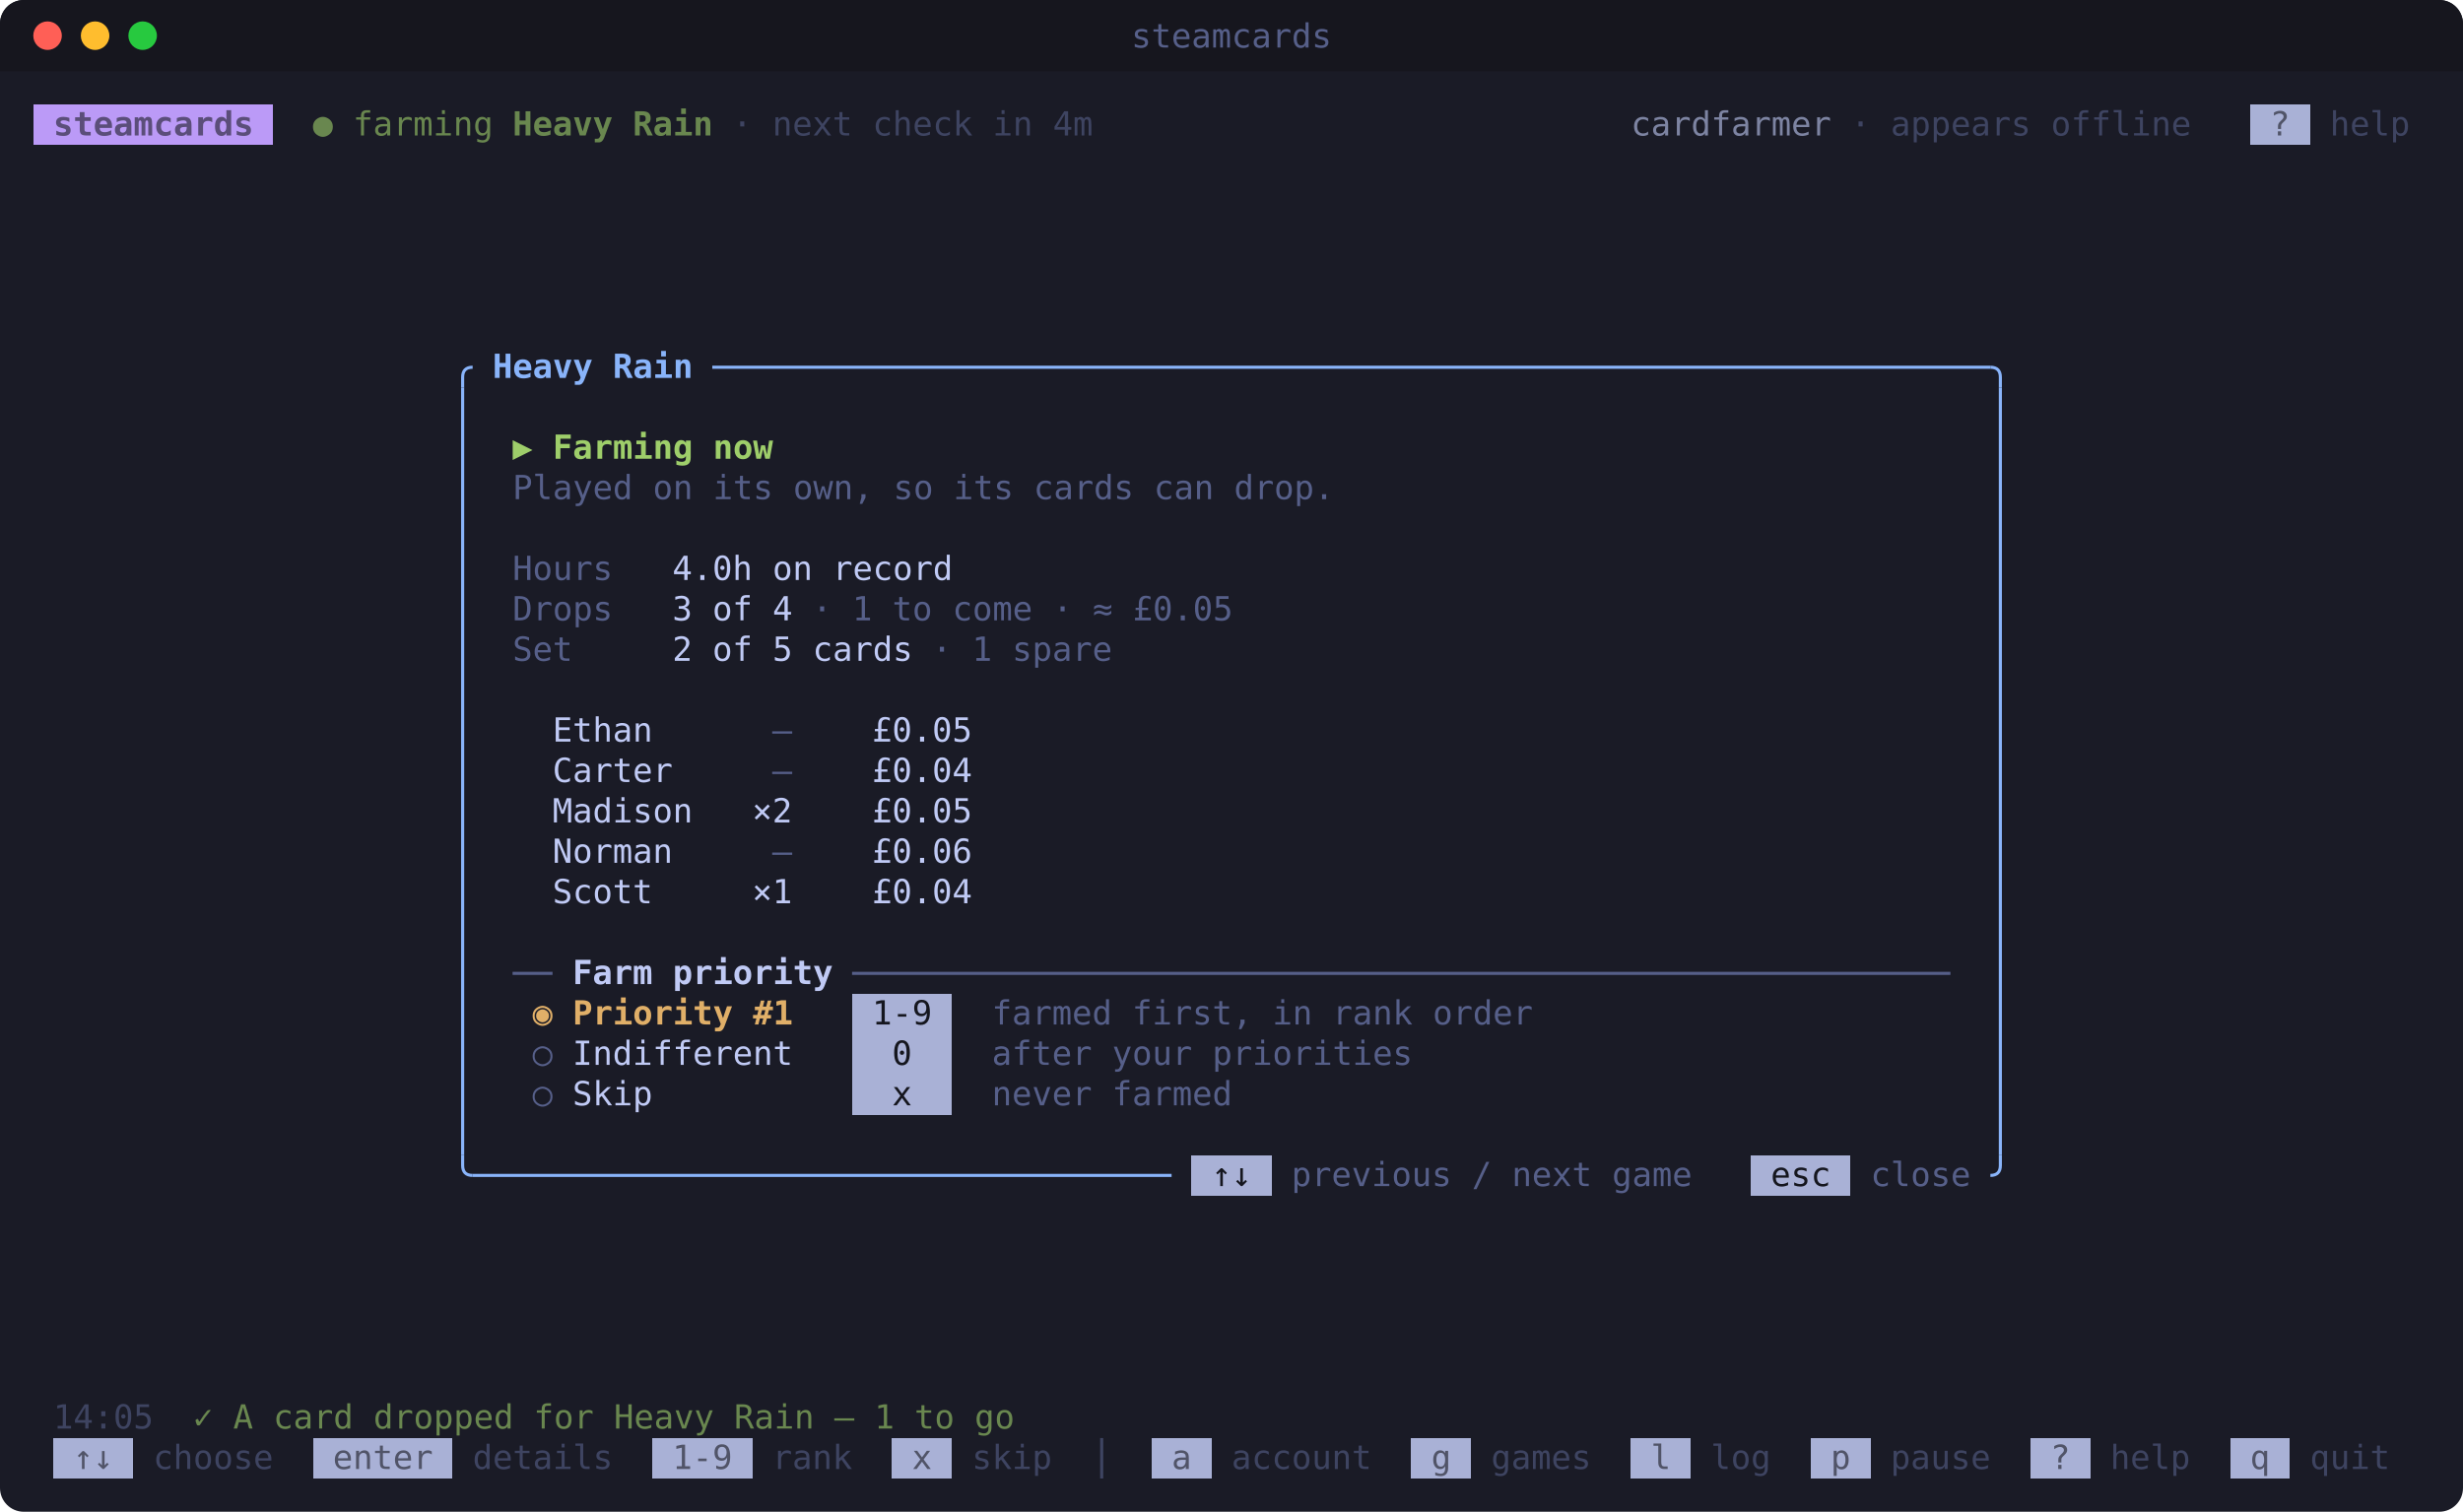
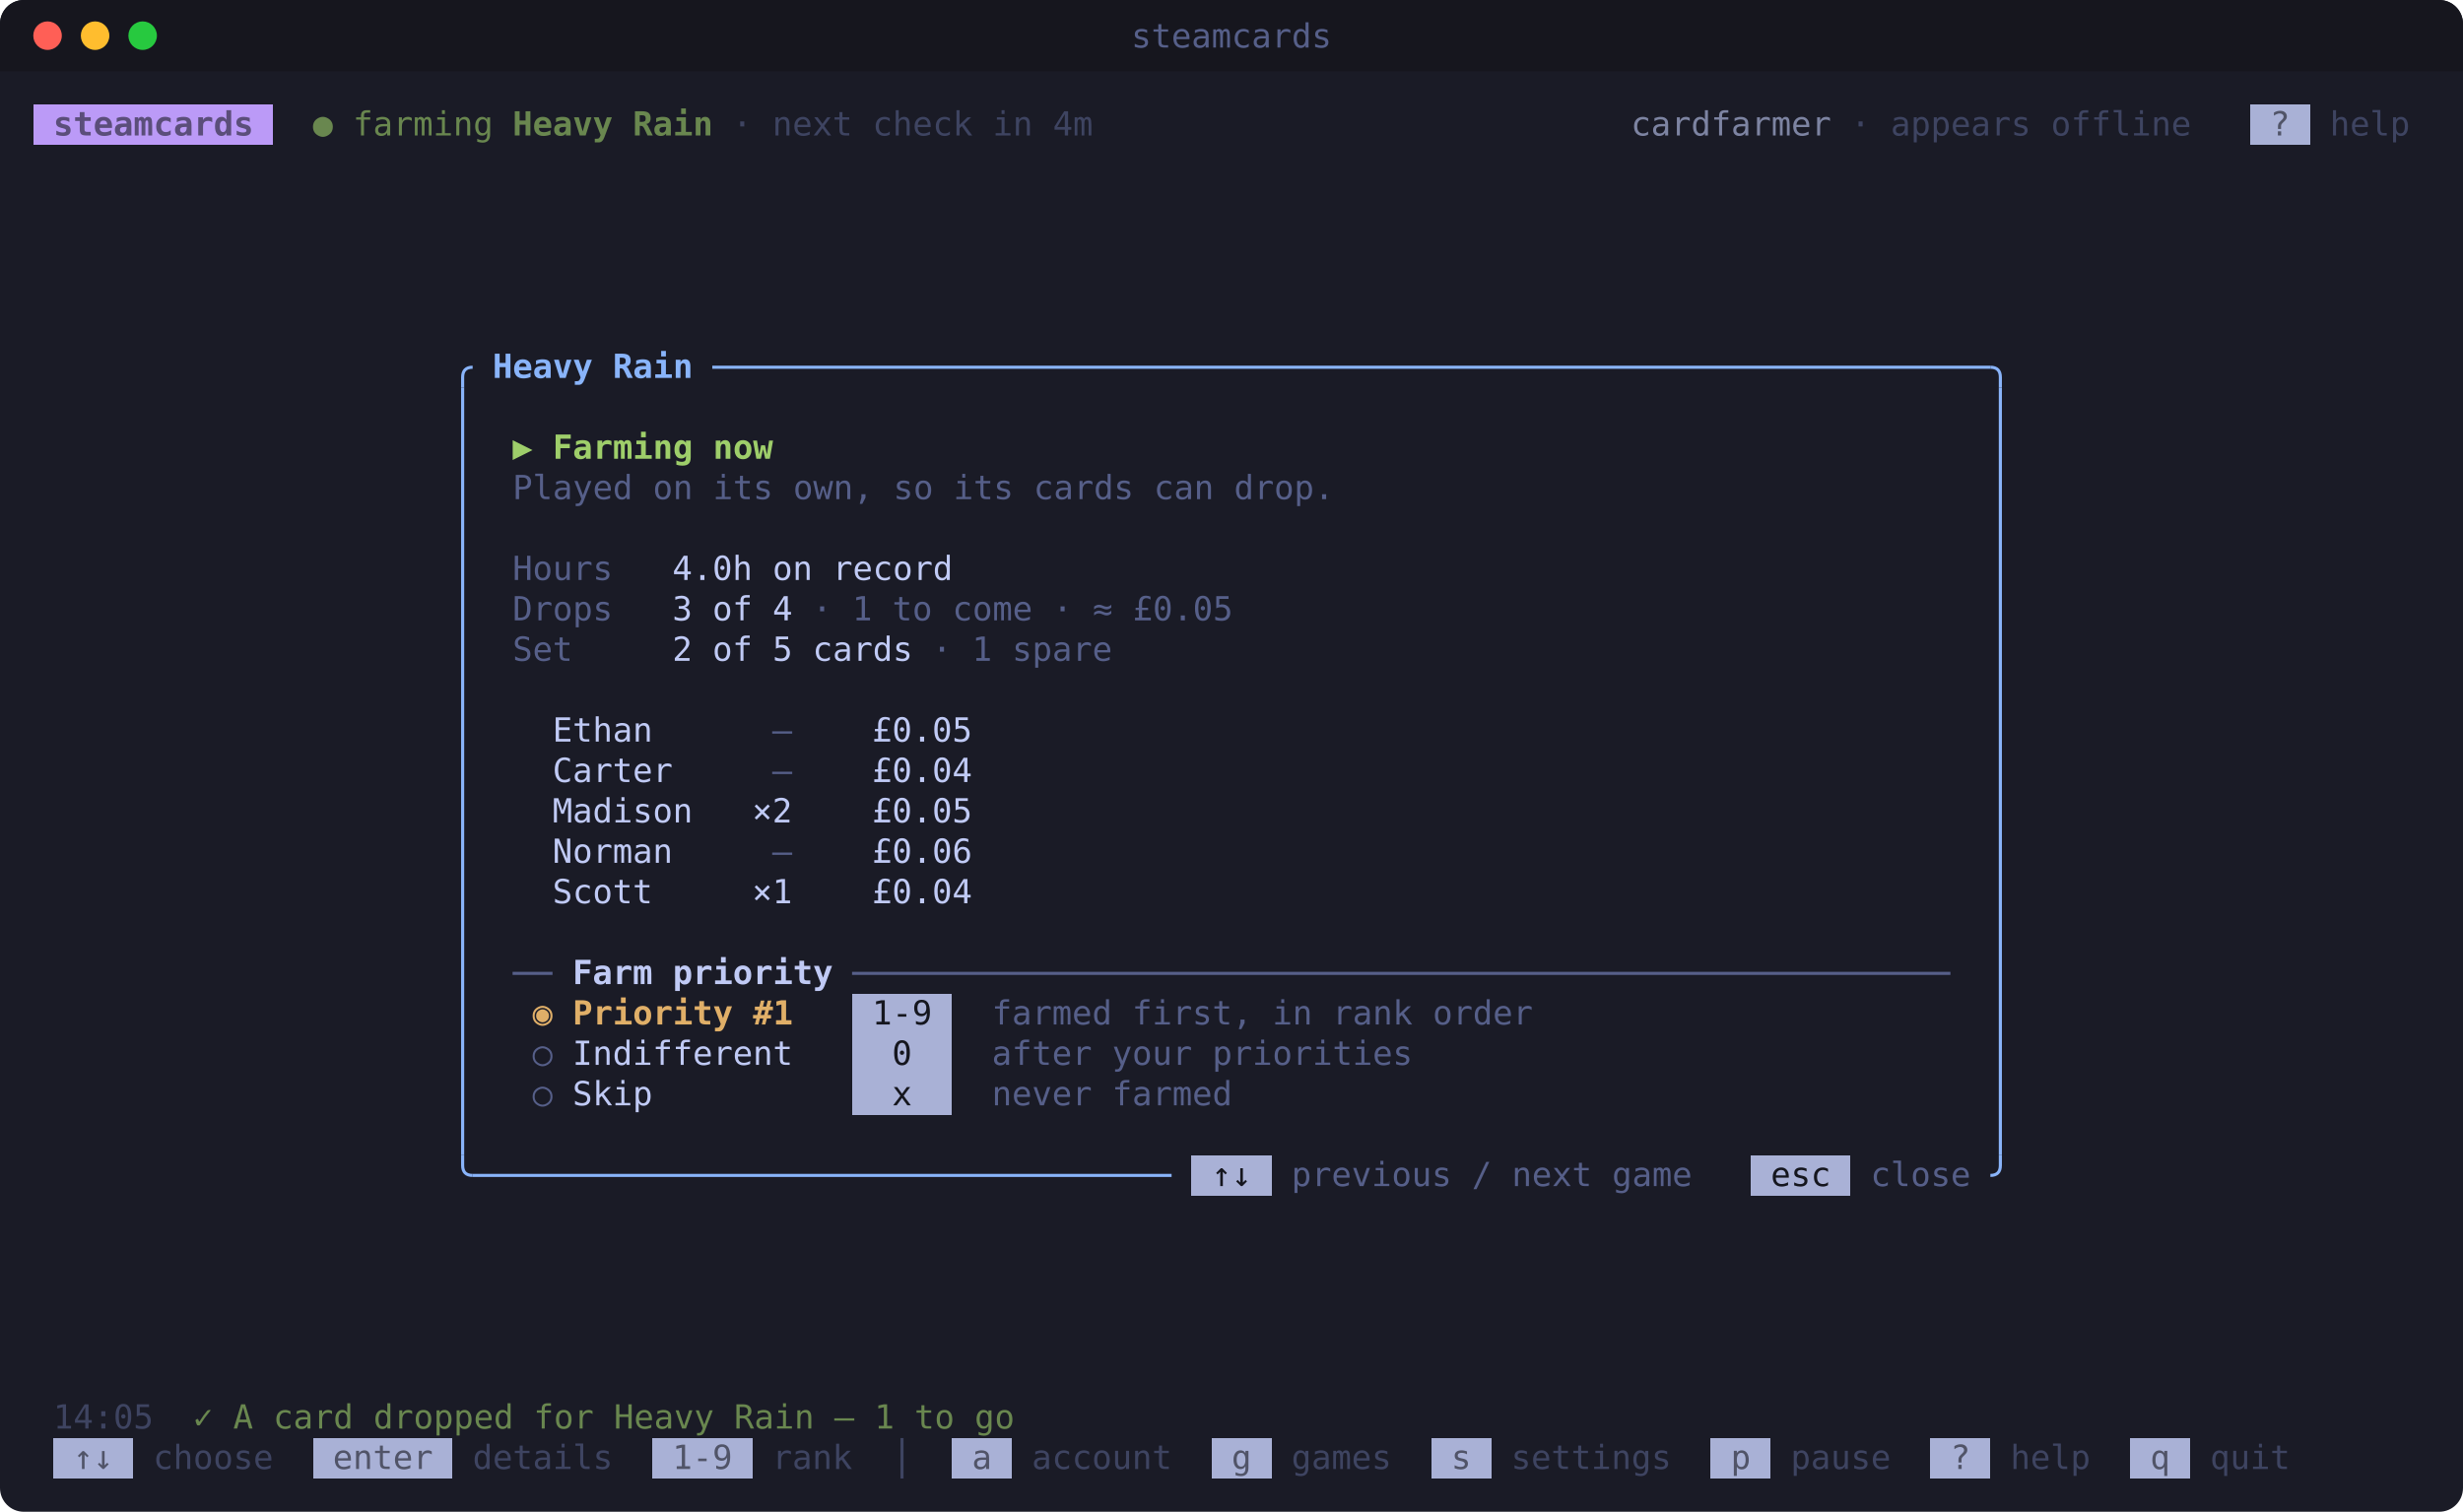
<svg xmlns="http://www.w3.org/2000/svg" width="1036" height="636" viewBox="0 0 1036.0 636.0" font-family="ui-monospace, SFMono-Regular, Menlo, Consolas, 'DejaVu Sans Mono', monospace" font-size="14" xml:space="preserve">
  <rect width="1036.0" height="636.0" rx="10" fill="#1a1b26" />
  <path d="M0 10a10 10 0 0 1 10-10h1016.0a10 10 0 0 1 10 10v20.0h-1036.0z" fill="#16161e" />
  <circle cx="20.0" cy="15.0" r="6" fill="#ff5f56" />
  <circle cx="40.0" cy="15.0" r="6" fill="#ffbd2e" />
  <circle cx="60.0" cy="15.0" r="6" fill="#27c93f" />
  <text x="518.0" y="20.0" text-anchor="middle" fill="#565f89">steamcards</text>
  <g shape-rendering="crispEdges">
    <rect x="14.0" y="44.0" width="100.8" height="17" fill="#bb9af7" />
    <rect x="946.4" y="44.0" width="25.2" height="17" fill="#a9b1d6" />
    <rect x="358.4" y="418.0" width="42.0" height="17" fill="#a9b1d6" />
    <rect x="358.4" y="435.0" width="42.0" height="17" fill="#a9b1d6" />
    <rect x="358.4" y="452.0" width="42.0" height="17" fill="#a9b1d6" />
    <rect x="501.2" y="486.0" width="33.6" height="17" fill="#a9b1d6" />
    <rect x="736.4" y="486.0" width="42.0" height="17" fill="#a9b1d6" />
    <rect x="22.4" y="605.0" width="33.6" height="17" fill="#a9b1d6" />
    <rect x="131.6" y="605.0" width="58.8" height="17" fill="#a9b1d6" />
    <rect x="274.4" y="605.0" width="42.0" height="17" fill="#a9b1d6" />
-     <rect x="375.2" y="605.0" width="25.2" height="17" fill="#a9b1d6" />
-     <rect x="484.4" y="605.0" width="25.2" height="17" fill="#a9b1d6" />
-     <rect x="593.6" y="605.0" width="25.2" height="17" fill="#a9b1d6" />
-     <rect x="686.0" y="605.0" width="25.2" height="17" fill="#a9b1d6" />
-     <rect x="761.6" y="605.0" width="25.2" height="17" fill="#a9b1d6" />
-     <rect x="854.0" y="605.0" width="25.2" height="17" fill="#a9b1d6" />
-     <rect x="938.0" y="605.0" width="25.2" height="17" fill="#a9b1d6" />
+     <rect x="400.4" y="605.0" width="25.2" height="17" fill="#a9b1d6" />
+     <rect x="509.6" y="605.0" width="25.2" height="17" fill="#a9b1d6" />
+     <rect x="602.0" y="605.0" width="25.2" height="17" fill="#a9b1d6" />
+     <rect x="719.6" y="605.0" width="25.2" height="17" fill="#a9b1d6" />
+     <rect x="812.0" y="605.0" width="25.2" height="17" fill="#a9b1d6" />
+     <rect x="896.0" y="605.0" width="25.2" height="17" fill="#a9b1d6" />
  </g>
  <path d="M198.80 154.50Q194.60 154.50 194.60 158.70V163.00" fill="none" stroke="#89b4fa" stroke-width="1.3" />
  <path d="M837.20 154.50Q841.40 154.50 841.40 158.70V163.00" fill="none" stroke="#89b4fa" stroke-width="1.3" />
  <path d="M198.80 494.50Q194.60 494.50 194.60 490.30V486.00" fill="none" stroke="#89b4fa" stroke-width="1.3" />
  <path d="M837.20 494.50Q841.40 494.50 841.40 490.30V486.00" fill="none" stroke="#89b4fa" stroke-width="1.3" />
  <rect x="299.60" y="153.85" width="537.60" height="1.30" fill="#89b4fa" />
  <rect x="215.60" y="408.85" width="16.80" height="1.30" fill="#565f89" />
  <rect x="358.40" y="408.85" width="462.00" height="1.30" fill="#565f89" />
  <rect x="198.80" y="493.85" width="294.00" height="1.30" fill="#89b4fa" />
  <rect x="193.95" y="163.00" width="1.30" height="323.00" fill="#89b4fa" />
-   <rect x="462.75" y="605.00" width="1.30" height="17.00" fill="#565f89" opacity="0.6" />
+   <rect x="378.75" y="605.00" width="1.30" height="17.00" fill="#565f89" opacity="0.6" />
  <rect x="840.75" y="163.00" width="1.30" height="323.00" fill="#89b4fa" />
  <text x="22.4" y="57.0" textLength="84.0" lengthAdjust="spacing" fill="#1a1b26" font-weight="bold" opacity="0.6">steamcards</text>
  <text x="131.6" y="57.0" textLength="75.6" lengthAdjust="spacing" fill="#9ece6a" opacity="0.6">● farming</text>
  <text x="215.6" y="57.0" textLength="84.0" lengthAdjust="spacing" fill="#9ece6a" font-weight="bold" opacity="0.6">Heavy Rain</text>
  <text x="308.0" y="57.0" textLength="151.2" lengthAdjust="spacing" fill="#565f89" opacity="0.6">· next check in 4m</text>
  <text x="686.0" y="57.0" textLength="84.0" lengthAdjust="spacing" fill="#c0caf5" opacity="0.6">cardfarmer</text>
  <text x="778.4" y="57.0" textLength="142.8" lengthAdjust="spacing" fill="#565f89" opacity="0.6">· appears offline</text>
  <text x="954.8" y="57.0" textLength="8.4" lengthAdjust="spacing" fill="#15161e" opacity="0.6">?</text>
  <text x="980.0" y="57.0" textLength="33.6" lengthAdjust="spacing" fill="#565f89" opacity="0.6">help</text>
  <text x="207.2" y="159.0" textLength="84.0" lengthAdjust="spacing" fill="#89b4fa" font-weight="bold">Heavy Rain</text>
  <text x="215.6" y="193.0" textLength="109.2" lengthAdjust="spacing" fill="#9ece6a" font-weight="bold">▶ Farming now</text>
  <text x="215.6" y="210.0" textLength="344.4" lengthAdjust="spacing" fill="#565f89">Played on its own, so its cards can drop.</text>
  <text x="215.6" y="244.0" textLength="42.0" lengthAdjust="spacing" fill="#565f89">Hours</text>
  <text x="282.8" y="244.0" textLength="117.6" lengthAdjust="spacing" fill="#c0caf5">4.0h on record</text>
  <text x="215.6" y="261.0" textLength="42.0" lengthAdjust="spacing" fill="#565f89">Drops</text>
  <text x="282.8" y="261.0" textLength="50.4" lengthAdjust="spacing" fill="#c0caf5">3 of 4</text>
  <text x="341.6" y="261.0" textLength="176.4" lengthAdjust="spacing" fill="#565f89">· 1 to come · ≈ £0.05</text>
  <text x="215.6" y="278.0" textLength="25.2" lengthAdjust="spacing" fill="#565f89">Set</text>
  <text x="282.8" y="278.0" textLength="100.8" lengthAdjust="spacing" fill="#c0caf5">2 of 5 cards</text>
  <text x="392.0" y="278.0" textLength="75.6" lengthAdjust="spacing" fill="#565f89">· 1 spare</text>
  <text x="232.4" y="312.0" textLength="42.0" lengthAdjust="spacing" fill="#c0caf5">Ethan</text>
  <text x="324.8" y="312.0" textLength="8.4" lengthAdjust="spacing" fill="#565f89">—</text>
  <text x="366.8" y="312.0" textLength="42.0" lengthAdjust="spacing" fill="#c0caf5">£0.05</text>
  <text x="232.4" y="329.0" textLength="50.4" lengthAdjust="spacing" fill="#c0caf5">Carter</text>
  <text x="324.8" y="329.0" textLength="8.4" lengthAdjust="spacing" fill="#565f89">—</text>
  <text x="366.8" y="329.0" textLength="42.0" lengthAdjust="spacing" fill="#c0caf5">£0.04</text>
  <text x="232.4" y="346.0" textLength="58.8" lengthAdjust="spacing" fill="#c0caf5">Madison</text>
  <text x="316.4" y="346.0" textLength="16.8" lengthAdjust="spacing" fill="#c0caf5">×2</text>
  <text x="366.8" y="346.0" textLength="42.0" lengthAdjust="spacing" fill="#c0caf5">£0.05</text>
  <text x="232.4" y="363.0" textLength="50.4" lengthAdjust="spacing" fill="#c0caf5">Norman</text>
  <text x="324.8" y="363.0" textLength="8.4" lengthAdjust="spacing" fill="#565f89">—</text>
  <text x="366.8" y="363.0" textLength="42.0" lengthAdjust="spacing" fill="#c0caf5">£0.06</text>
  <text x="232.4" y="380.0" textLength="42.0" lengthAdjust="spacing" fill="#c0caf5">Scott</text>
  <text x="316.4" y="380.0" textLength="16.8" lengthAdjust="spacing" fill="#c0caf5">×1</text>
  <text x="366.8" y="380.0" textLength="42.0" lengthAdjust="spacing" fill="#c0caf5">£0.04</text>
  <text x="240.8" y="414.0" textLength="109.2" lengthAdjust="spacing" fill="#c0caf5" font-weight="bold">Farm priority</text>
  <text x="224.0" y="431.0" textLength="109.2" lengthAdjust="spacing" fill="#e0af68" font-weight="bold">◉ Priority #1</text>
  <text x="366.8" y="431.0" textLength="25.2" lengthAdjust="spacing" fill="#15161e">1-9</text>
  <text x="417.2" y="431.0" textLength="226.8" lengthAdjust="spacing" fill="#565f89">farmed first, in rank order</text>
  <text x="224.0" y="448.0" textLength="8.4" lengthAdjust="spacing" fill="#565f89">○</text>
  <text x="240.8" y="448.0" textLength="92.4" lengthAdjust="spacing" fill="#c0caf5">Indifferent</text>
  <text x="375.2" y="448.0" textLength="8.4" lengthAdjust="spacing" fill="#15161e">0</text>
  <text x="417.2" y="448.0" textLength="176.4" lengthAdjust="spacing" fill="#565f89">after your priorities</text>
  <text x="224.0" y="465.0" textLength="8.4" lengthAdjust="spacing" fill="#565f89">○</text>
  <text x="240.8" y="465.0" textLength="33.6" lengthAdjust="spacing" fill="#c0caf5">Skip</text>
  <text x="375.2" y="465.0" textLength="8.4" lengthAdjust="spacing" fill="#15161e">x</text>
  <text x="417.2" y="465.0" textLength="100.8" lengthAdjust="spacing" fill="#565f89">never farmed</text>
  <text x="509.6" y="499.0" textLength="16.8" lengthAdjust="spacing" fill="#15161e">↑↓</text>
  <text x="543.2" y="499.0" textLength="168.0" lengthAdjust="spacing" fill="#565f89">previous / next game</text>
  <text x="744.8" y="499.0" textLength="25.2" lengthAdjust="spacing" fill="#15161e">esc</text>
  <text x="786.8" y="499.0" textLength="42.0" lengthAdjust="spacing" fill="#565f89">close</text>
  <text x="22.4" y="601.0" textLength="42.0" lengthAdjust="spacing" fill="#565f89" opacity="0.6">14:05</text>
  <text x="81.2" y="601.0" textLength="344.4" lengthAdjust="spacing" fill="#9ece6a" opacity="0.6">✓ A card dropped for Heavy Rain — 1 to go</text>
  <text x="30.8" y="618.0" textLength="16.8" lengthAdjust="spacing" fill="#15161e" opacity="0.6">↑↓</text>
  <text x="64.4" y="618.0" textLength="50.4" lengthAdjust="spacing" fill="#565f89" opacity="0.6">choose</text>
  <text x="140.0" y="618.0" textLength="42.0" lengthAdjust="spacing" fill="#15161e" opacity="0.6">enter</text>
  <text x="198.8" y="618.0" textLength="58.8" lengthAdjust="spacing" fill="#565f89" opacity="0.6">details</text>
  <text x="282.8" y="618.0" textLength="25.2" lengthAdjust="spacing" fill="#15161e" opacity="0.6">1-9</text>
  <text x="324.8" y="618.0" textLength="33.6" lengthAdjust="spacing" fill="#565f89" opacity="0.6">rank</text>
-   <text x="383.6" y="618.0" textLength="8.4" lengthAdjust="spacing" fill="#15161e" opacity="0.6">x</text>
-   <text x="408.8" y="618.0" textLength="33.6" lengthAdjust="spacing" fill="#565f89" opacity="0.6">skip</text>
-   <text x="492.8" y="618.0" textLength="8.4" lengthAdjust="spacing" fill="#15161e" opacity="0.6">a</text>
-   <text x="518.0" y="618.0" textLength="58.8" lengthAdjust="spacing" fill="#565f89" opacity="0.6">account</text>
-   <text x="602.0" y="618.0" textLength="8.4" lengthAdjust="spacing" fill="#15161e" opacity="0.6">g</text>
-   <text x="627.2" y="618.0" textLength="42.0" lengthAdjust="spacing" fill="#565f89" opacity="0.6">games</text>
-   <text x="694.4" y="618.0" textLength="8.4" lengthAdjust="spacing" fill="#15161e" opacity="0.6">l</text>
-   <text x="719.6" y="618.0" textLength="25.2" lengthAdjust="spacing" fill="#565f89" opacity="0.6">log</text>
-   <text x="770.0" y="618.0" textLength="8.4" lengthAdjust="spacing" fill="#15161e" opacity="0.6">p</text>
-   <text x="795.2" y="618.0" textLength="42.0" lengthAdjust="spacing" fill="#565f89" opacity="0.6">pause</text>
-   <text x="862.4" y="618.0" textLength="8.4" lengthAdjust="spacing" fill="#15161e" opacity="0.6">?</text>
-   <text x="887.6" y="618.0" textLength="33.6" lengthAdjust="spacing" fill="#565f89" opacity="0.6">help</text>
-   <text x="946.4" y="618.0" textLength="8.4" lengthAdjust="spacing" fill="#15161e" opacity="0.6">q</text>
-   <text x="971.6" y="618.0" textLength="33.6" lengthAdjust="spacing" fill="#565f89" opacity="0.6">quit</text>
+   <text x="408.8" y="618.0" textLength="8.4" lengthAdjust="spacing" fill="#15161e" opacity="0.6">a</text>
+   <text x="434.0" y="618.0" textLength="58.8" lengthAdjust="spacing" fill="#565f89" opacity="0.6">account</text>
+   <text x="518.0" y="618.0" textLength="8.4" lengthAdjust="spacing" fill="#15161e" opacity="0.6">g</text>
+   <text x="543.2" y="618.0" textLength="42.0" lengthAdjust="spacing" fill="#565f89" opacity="0.6">games</text>
+   <text x="610.4" y="618.0" textLength="8.4" lengthAdjust="spacing" fill="#15161e" opacity="0.6">s</text>
+   <text x="635.6" y="618.0" textLength="67.2" lengthAdjust="spacing" fill="#565f89" opacity="0.6">settings</text>
+   <text x="728.0" y="618.0" textLength="8.4" lengthAdjust="spacing" fill="#15161e" opacity="0.6">p</text>
+   <text x="753.2" y="618.0" textLength="42.0" lengthAdjust="spacing" fill="#565f89" opacity="0.6">pause</text>
+   <text x="820.4" y="618.0" textLength="8.4" lengthAdjust="spacing" fill="#15161e" opacity="0.6">?</text>
+   <text x="845.6" y="618.0" textLength="33.6" lengthAdjust="spacing" fill="#565f89" opacity="0.6">help</text>
+   <text x="904.4" y="618.0" textLength="8.4" lengthAdjust="spacing" fill="#15161e" opacity="0.6">q</text>
+   <text x="929.6" y="618.0" textLength="33.6" lengthAdjust="spacing" fill="#565f89" opacity="0.6">quit</text>
</svg>
